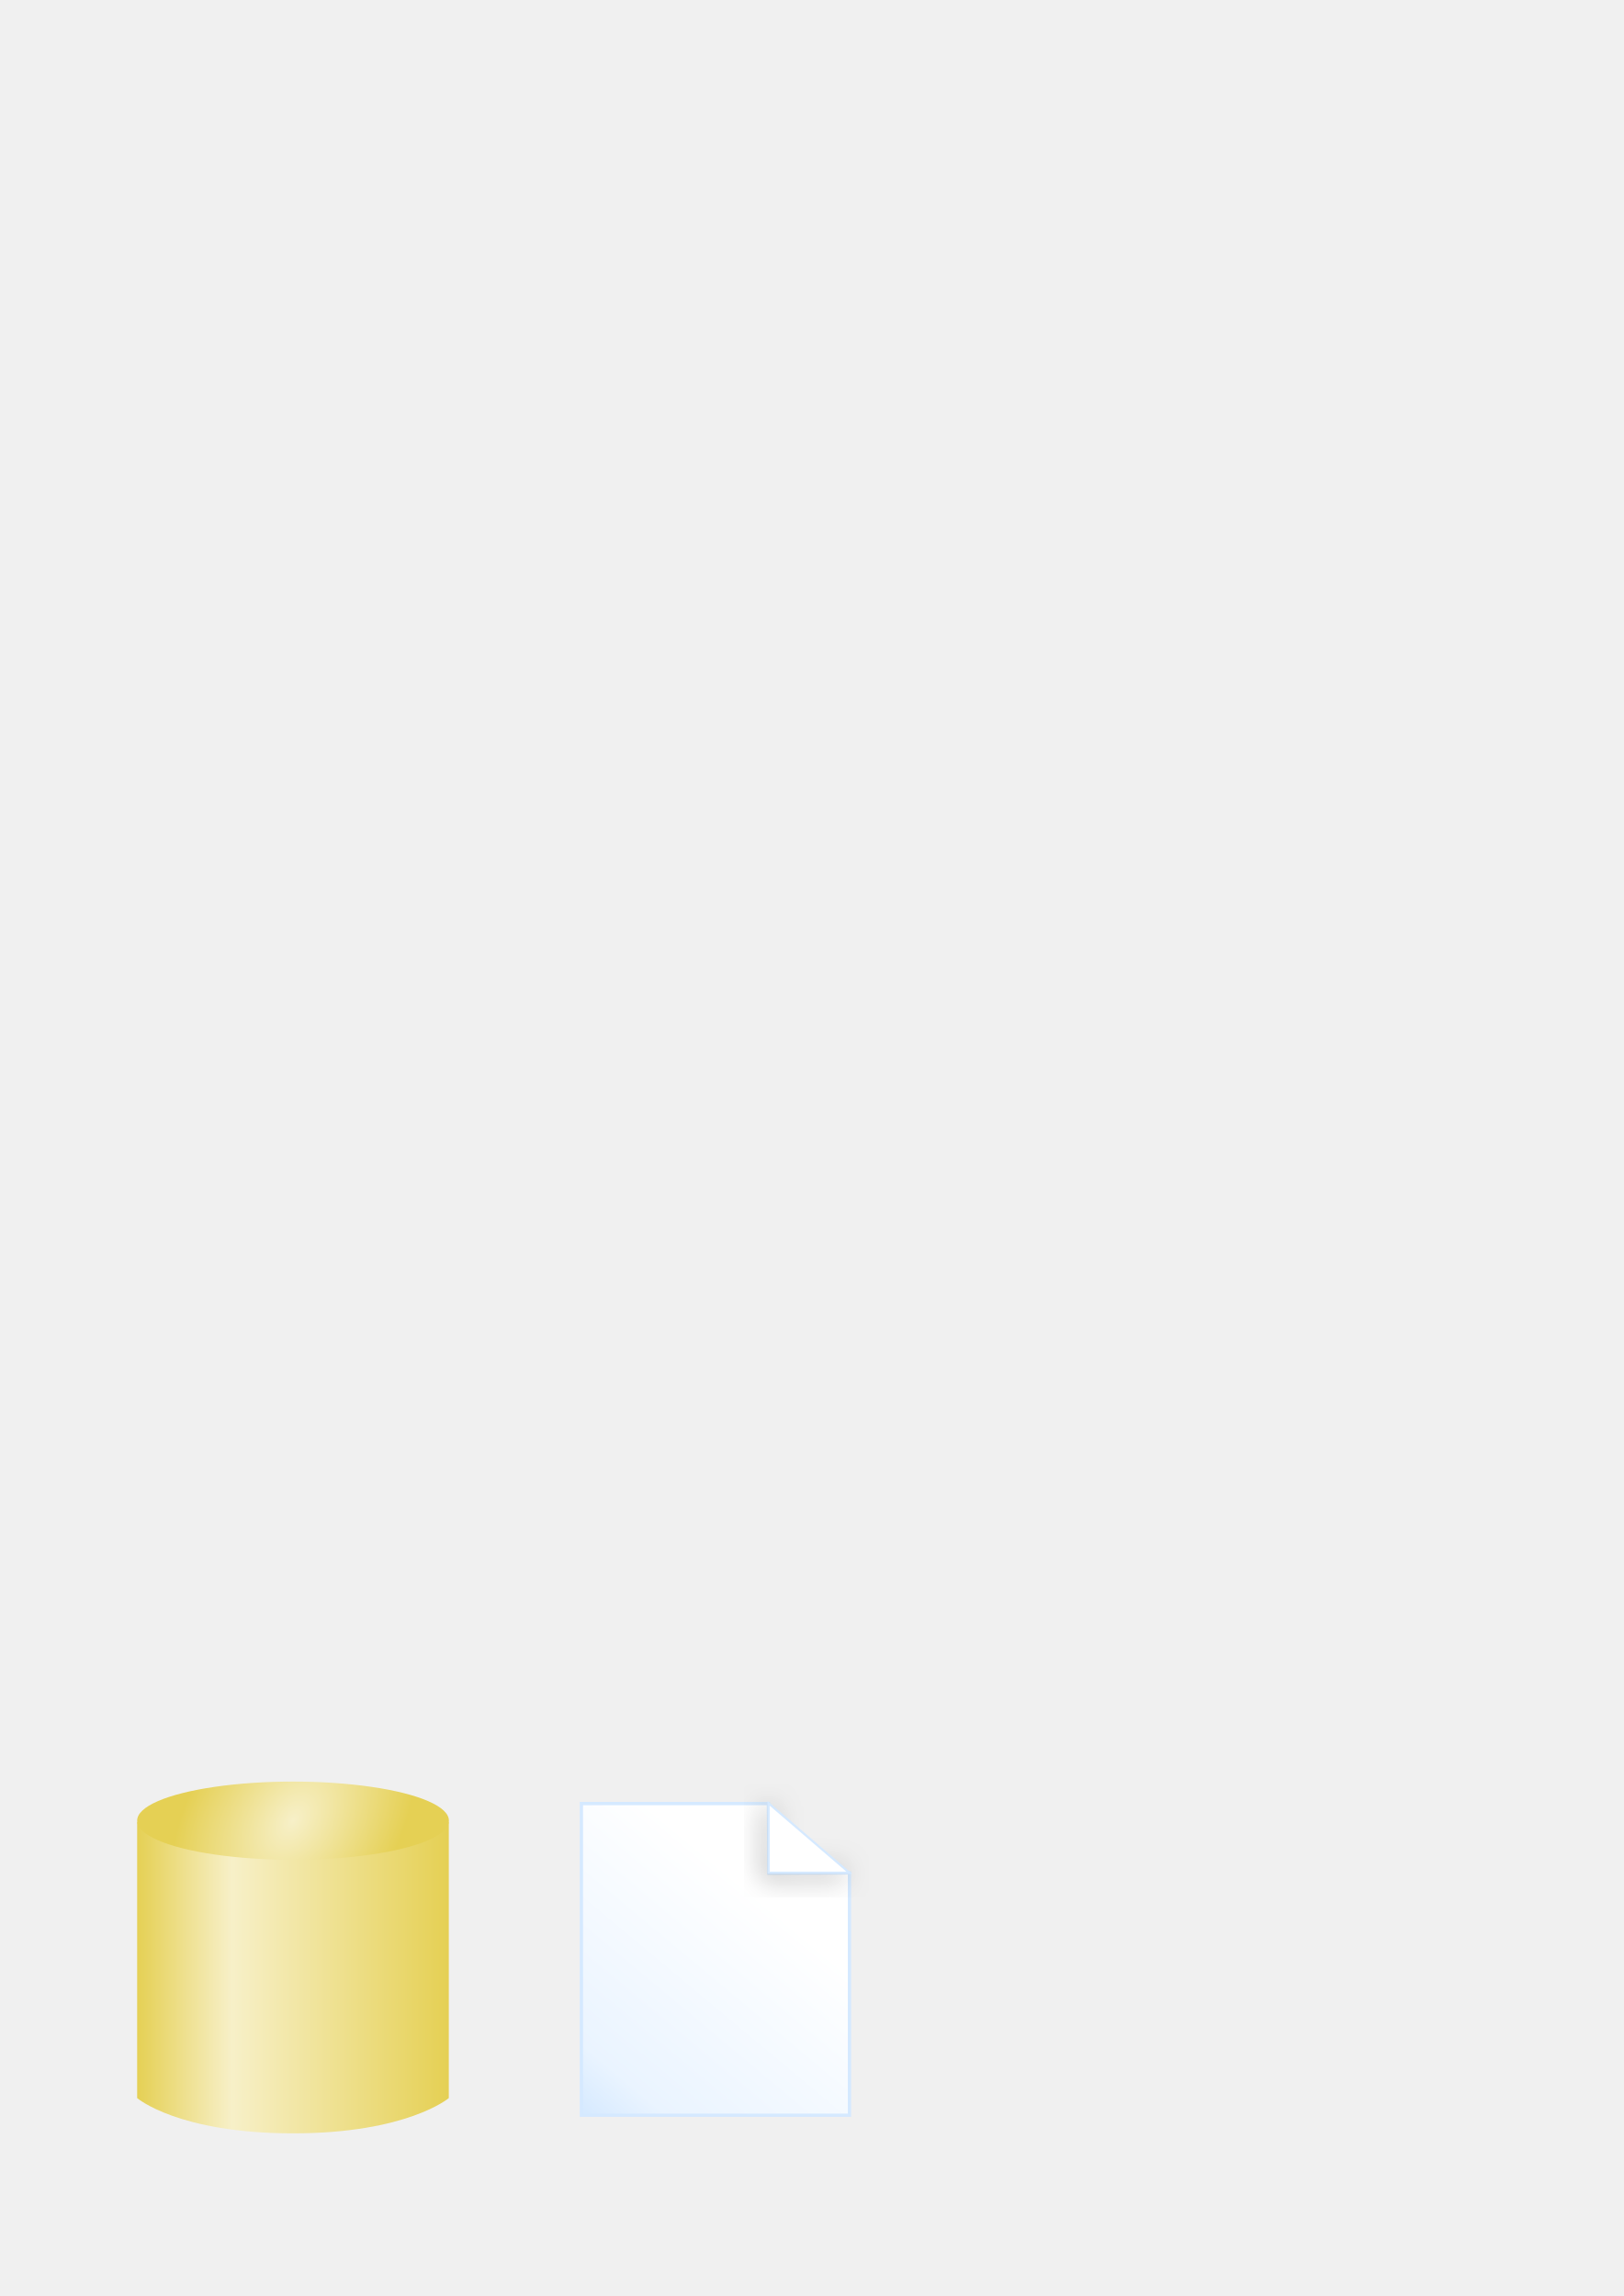
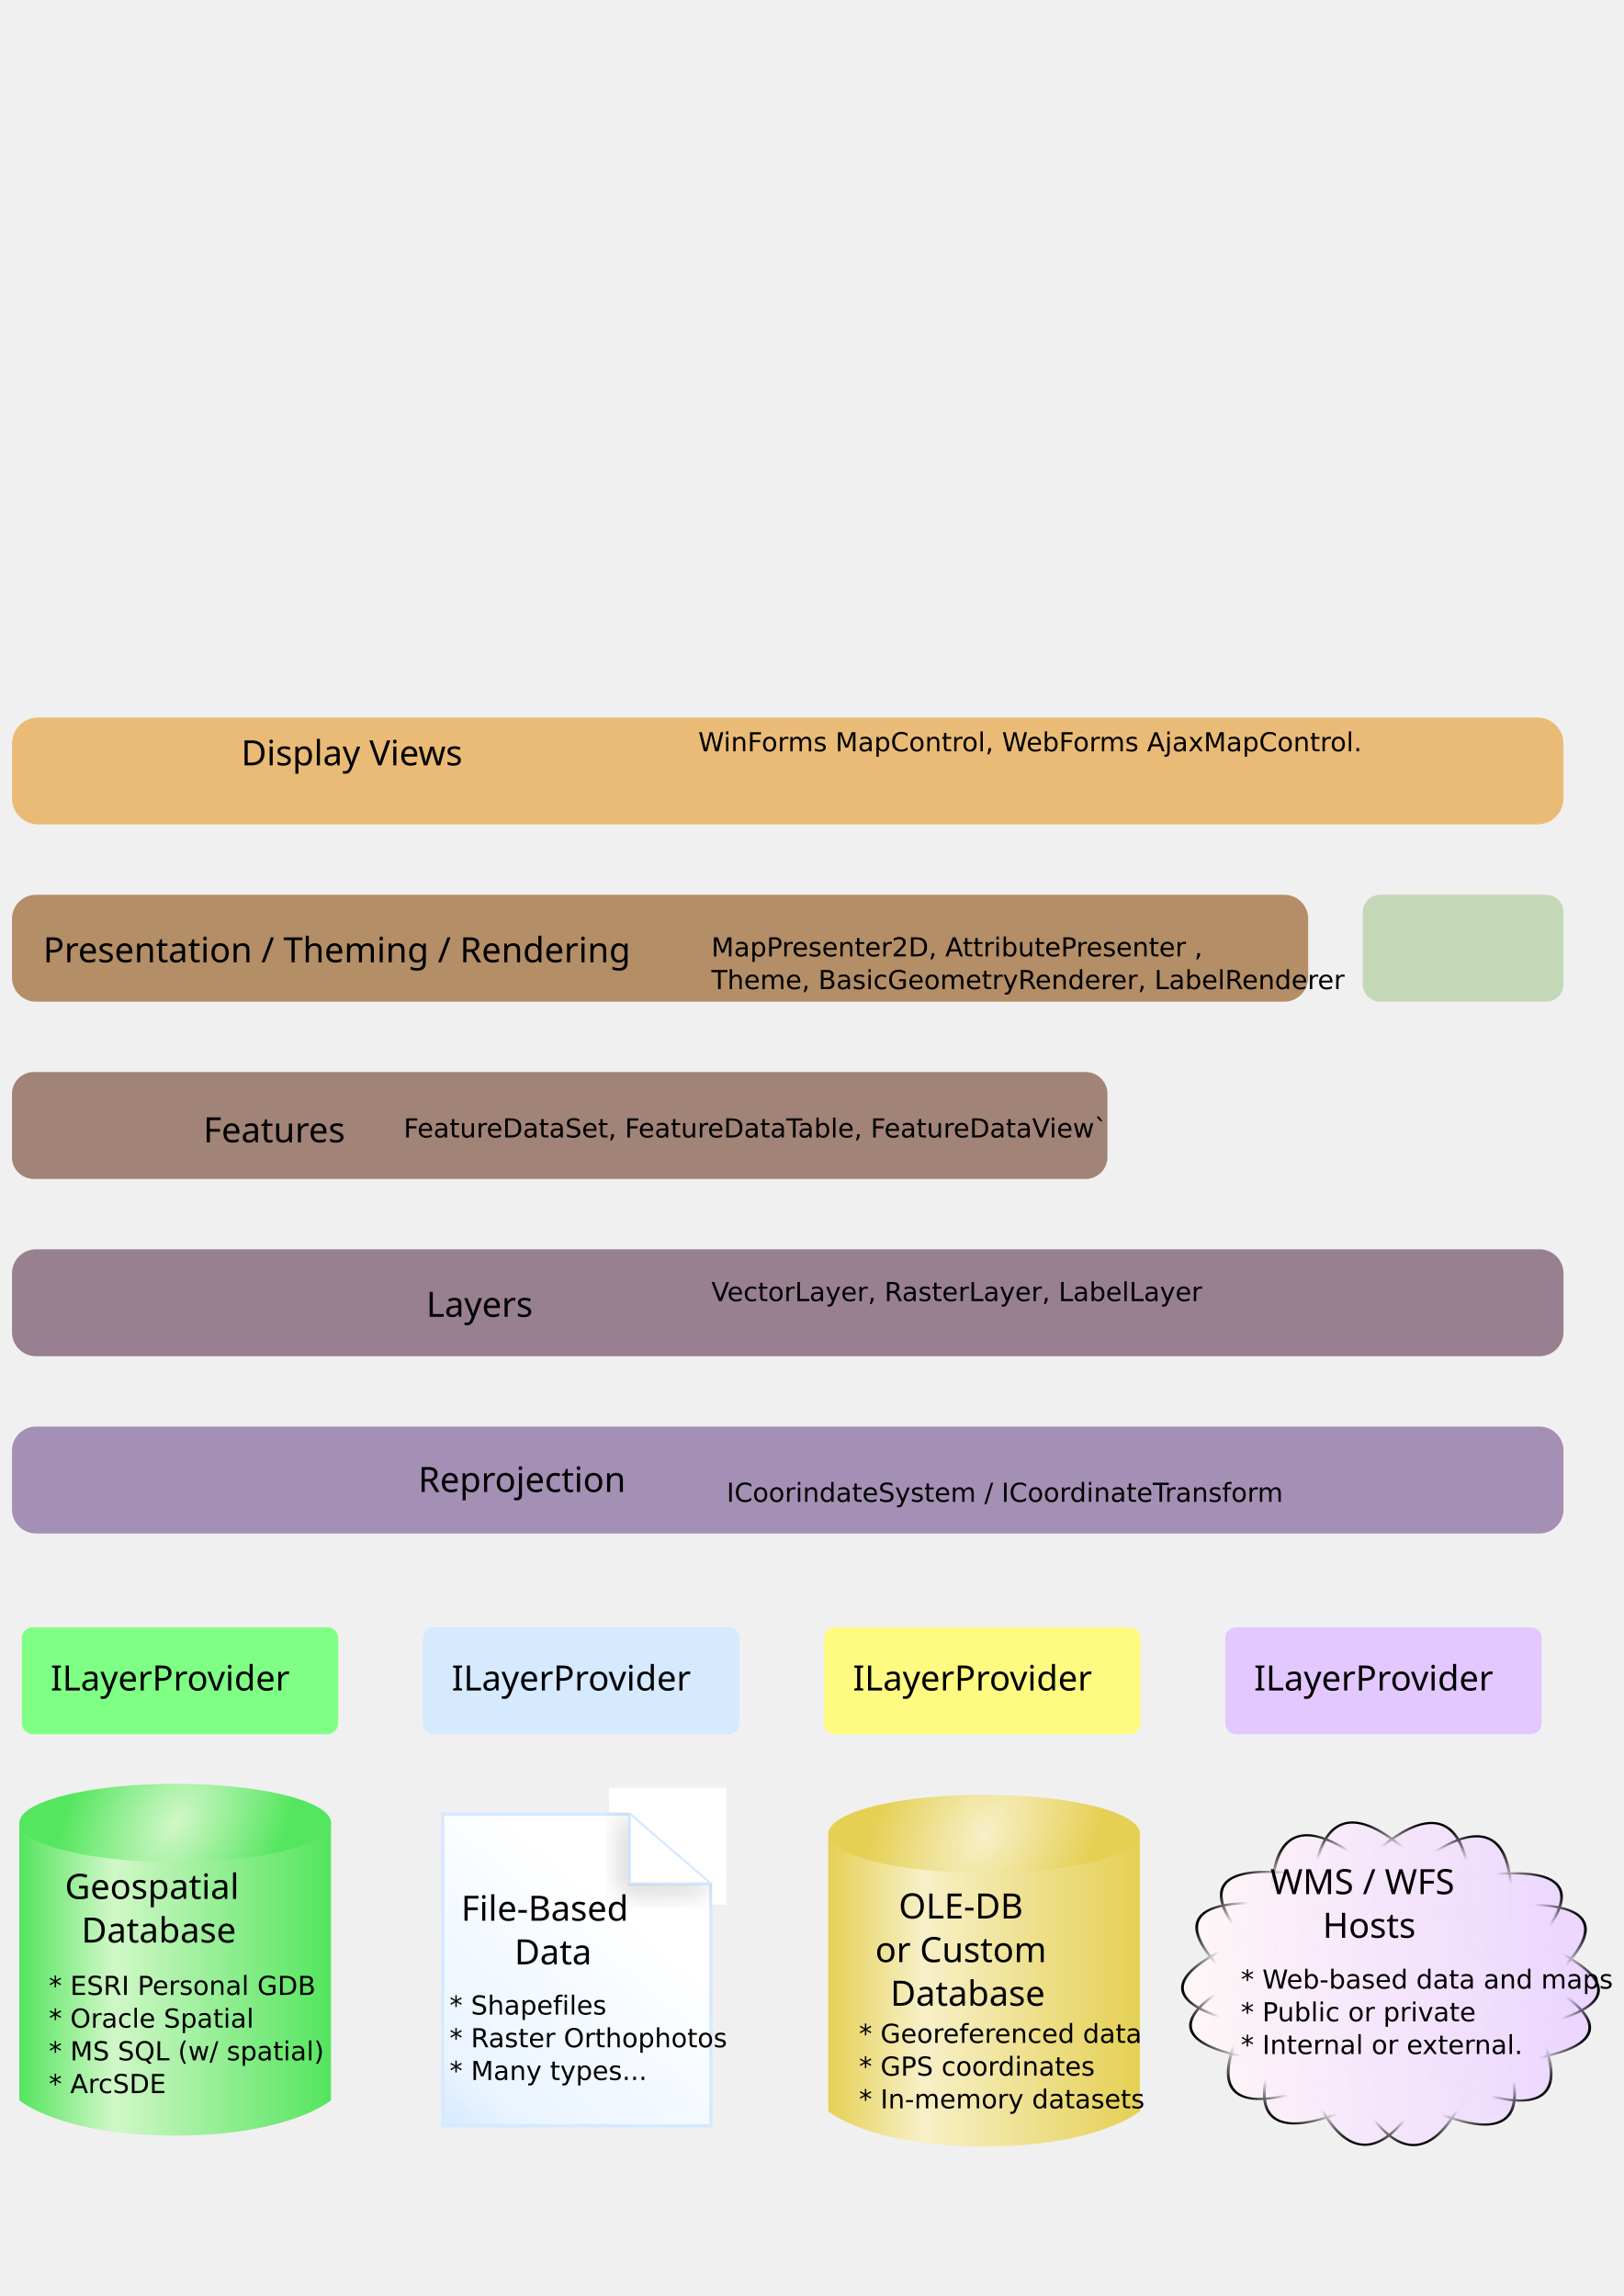
<svg xmlns="http://www.w3.org/2000/svg" xmlns:xlink="http://www.w3.org/1999/xlink" width="744.094" height="1052.362" id="svg2">
  <defs id="defs4">
+     <linearGradient id="linearGradient10093">
+       <stop style="stop-color:#fff7f7;stop-opacity:1;" offset="0" id="stop10095" />
+       <stop id="stop10097" offset="1" style="stop-color:#ead5ff;stop-opacity:1;" />
+     </linearGradient>
+     <linearGradient id="linearGradient7115">
+       <stop id="stop7117" offset="0" style="stop-color:#54e55e;stop-opacity:1;" />
+       <stop style="stop-color:#d1f7c8;stop-opacity:1;" offset="0" id="stop7119" />
+       <stop id="stop7121" offset="1" style="stop-color:#54e65e;stop-opacity:1;" />
+     </linearGradient>
+     <linearGradient id="linearGradient7107">
+       <stop style="stop-color:#54e55e;stop-opacity:1;" offset="0" id="stop7109" />
+       <stop id="stop7111" offset="0.304" style="stop-color:#d1f7c8;stop-opacity:1;" />
+       <stop style="stop-color:#54e55e;stop-opacity:1;" offset="1" id="stop7113" />
+     </linearGradient>
+     <linearGradient id="linearGradient5139">
+       <stop id="stop5141" offset="0" style="stop-color:#000000;stop-opacity:0;" />
+       <stop style="stop-color:#000000;stop-opacity:0.004;" offset="0.847" id="stop5145" />
+       <stop id="stop5143" offset="1" style="stop-color:#000000;stop-opacity:1;" />
+     </linearGradient>
+     <linearGradient id="linearGradient5113">
+       <stop id="stop5117" offset="0" style="stop-color:#fff7f7;stop-opacity:1;" />
+       <stop style="stop-color:#ead5ff;stop-opacity:1;" offset="1" id="stop5119" />
+     </linearGradient>
    <linearGradient id="linearGradient3163">
      <stop id="stop3165" offset="0" style="stop-color:#ffffff;stop-opacity:1;" />
      <stop style="stop-color:#eaf4ff;stop-opacity:1;" offset="0.804" id="stop3169" />
      <stop id="stop3167" offset="1" style="stop-color:#d5e9ff;stop-opacity:1;" />
    </linearGradient>
    <linearGradient id="linearGradient4126">
      <stop id="stop4128" offset="0" style="stop-color:#e5d054;stop-opacity:1;" />
      <stop style="stop-color:#f7f0c8;stop-opacity:1;" offset="0.304" id="stop4130" />
      <stop id="stop4132" offset="1" style="stop-color:#e5d054;stop-opacity:1;" />
    </linearGradient>
    <linearGradient id="linearGradient3133">
      <stop style="stop-color:#e5d054;stop-opacity:1;" offset="0" id="stop3135" />
      <stop id="stop3143" offset="0" style="stop-color:#f7f0c8;stop-opacity:1;" />
      <stop style="stop-color:#e5d054;stop-opacity:1;" offset="1" id="stop3137" />
    </linearGradient>
-     <radialGradient xlink:href="#linearGradient3133" id="radialGradient3141" cx="184.286" cy="647.362" fx="184.286" fy="647.362" r="71.429" gradientTransform="matrix(0.5427303,-0.8484319,0.5631435,0.3602352,-280.2895,570.5134)" gradientUnits="userSpaceOnUse" />
-     <linearGradient xlink:href="#linearGradient4126" id="linearGradient4124" x1="112.857" y1="711.291" x2="256.429" y2="711.291" gradientUnits="userSpaceOnUse" gradientTransform="matrix(0.9947231,0,0,1,0.5955377,0)" />
    <radialGradient xlink:href="#linearGradient3133" id="radialGradient4136" gradientUnits="userSpaceOnUse" gradientTransform="matrix(1.46273,-1.198432,0.423673,0.5171085,-359.5444,533.4596)" cx="184.286" cy="647.362" fx="184.286" fy="647.362" r="71.429" />
    <radialGradient xlink:href="#linearGradient3133" id="radialGradient4140" gradientUnits="userSpaceOnUse" gradientTransform="matrix(-2.035911e-7,1.890984,-1.241564,-1.1136216e-7,914.4912,339.3524)" cx="168.626" cy="612.542" fx="168.626" fy="612.542" r="71.429" />
    <linearGradient xlink:href="#linearGradient3163" id="linearGradient3161" x1="349.286" y1="870.219" x2="266.429" y2="969.505" gradientUnits="userSpaceOnUse" />
    <filter x="-0.304" width="1.609" y="-0.342" height="1.684" id="filter6297">
      <feGaussianBlur stdDeviation="6.104" id="feGaussianBlur6299" />
    </filter>
+     <linearGradient xlink:href="#linearGradient5113" id="linearGradient5111" x1="397.136" y1="830.829" x2="546.821" y2="830.829" gradientUnits="userSpaceOnUse" />
+     <radialGradient xlink:href="#linearGradient5139" id="radialGradient5137" cx="471.978" cy="830.829" fx="471.978" fy="830.829" r="74.842" gradientTransform="matrix(1,0,0,0.9877257,0,10.19785)" gradientUnits="userSpaceOnUse" />
+     <radialGradient xlink:href="#linearGradient7115" id="radialGradient6132" gradientUnits="userSpaceOnUse" gradientTransform="matrix(0.5427303,-0.8484319,0.5631435,0.3602352,-280.2895,570.5134)" cx="184.286" cy="647.362" fx="184.286" fy="647.362" r="71.429" />
+     <linearGradient xlink:href="#linearGradient7107" id="linearGradient7125" gradientUnits="userSpaceOnUse" gradientTransform="matrix(0.9947231,0,0,1,-103.4045,187.1429)" x1="112.857" y1="711.291" x2="256.429" y2="711.291" />
+     <linearGradient xlink:href="#linearGradient4126" id="linearGradient14007" gradientUnits="userSpaceOnUse" x1="367.571" y1="912.546" x2="510.385" y2="912.546" />
+     <radialGradient xlink:href="#linearGradient3133" id="radialGradient14009" gradientUnits="userSpaceOnUse" gradientTransform="matrix(0.5427303,-0.8484319,0.5631435,0.3602352,-280.2895,570.5134)" cx="184.286" cy="647.362" fx="184.286" fy="647.362" r="71.429" />
  </defs>
  <g id="layer1">
-     <g id="g2178" transform="translate(-50,187.1429)">
-       <path id="rect3147" d="M 112.857,648.076 L 255.671,648.076 L 255.671,774.505 C 255.671,774.505 236.657,790.667 184.264,790.667 C 131.619,790.667 112.857,774.505 112.857,774.505 L 112.857,648.076 z " style="fill:url(#linearGradient4124);fill-opacity:1;stroke:none;stroke-width:7.973;stroke-linejoin:miter;stroke-miterlimit:4;stroke-opacity:1" />
-       <path d="M 255.714 647.362 A 71.429 17.857 0 1 1  112.857,647.362 A 71.429 17.857 0 1 1  255.714 647.362 z" id="path2160" style="opacity:1;fill:url(#radialGradient3141);fill-opacity:1;stroke:none;stroke-width:7.973;stroke-linejoin:miter;stroke-miterlimit:4;stroke-dasharray:none;stroke-opacity:1" />
+     <g id="g7127" transform="translate(0,1.03094)">
+       <g id="g8115">
+         <path style="fill:url(#linearGradient7125);fill-opacity:1;stroke:none;stroke-width:7.973;stroke-linejoin:miter;stroke-miterlimit:4;stroke-opacity:1" d="M 8.857,835.219 L 151.671,835.219 L 151.671,961.648 C 151.671,961.648 132.657,977.81 80.264,977.81 C 27.619,977.81 8.857,961.648 8.857,961.648 L 8.857,835.219 z " id="rect3147" />
+         <path style="fill:url(#radialGradient6132);fill-opacity:1;stroke:none;stroke-width:7.973;stroke-linejoin:miter;stroke-miterlimit:4;stroke-dasharray:none;stroke-opacity:1" id="path2160" d="M 255.714 647.362 A 71.429 17.857 0 1 1  112.857,647.362 A 71.429 17.857 0 1 1  255.714 647.362 z" transform="translate(-104,187.1429)" />
+       </g>
    </g>
-     <path style="fill:url(#linearGradient3161);fill-opacity:1;stroke:#d5e9ff;stroke-width:1.5;stroke-linejoin:miter;stroke-miterlimit:4;stroke-opacity:1" d="M 266.429,826.648 L 352.143,826.648 L 352.374,858.538 L 389.286,858.434 L 389.286,969.505 L 266.429,969.505 L 266.429,826.648 z " id="rect2182" />
-     <path style="fill:none;fill-rule:evenodd;stroke:#000000;stroke-width:5;stroke-linecap:butt;stroke-linejoin:miter;stroke-opacity:0.546;filter:url(#filter6297);stroke-miterlimit:4;stroke-dasharray:none;marker-end:none;stroke-dashoffset:0;opacity:0.561" d="M 352.038,828.115 L 352.038,858.792 L 387.141,858.792" id="path5118" />
-     <path style="fill:#ffffff;fill-opacity:1;fill-rule:evenodd;stroke:#d5e9ff;stroke-width:1px;stroke-linecap:butt;stroke-linejoin:miter;stroke-opacity:1" d="M 352.214,826.535 L 389.211,858.355 L 352.214,858.355 L 352.214,826.535 z " id="path4147" />
+     <g id="g4124" transform="translate(-63.52396,4.844185)">
+       <path id="rect2182" d="M 266.429,826.648 L 352.143,826.648 L 352.374,858.538 L 389.286,858.434 L 389.286,969.505 L 266.429,969.505 L 266.429,826.648 z " style="fill:url(#linearGradient3161);fill-opacity:1;stroke:#d5e9ff;stroke-width:1.5;stroke-linejoin:miter;stroke-miterlimit:4;stroke-opacity:1" />
+       <path id="path5118" d="M 352.038,828.115 L 352.038,858.792 L 387.141,858.792" style="opacity:0.561;fill:none;fill-rule:evenodd;stroke:#000000;stroke-width:5;stroke-linecap:butt;stroke-linejoin:miter;marker-end:none;stroke-miterlimit:4;stroke-dasharray:none;stroke-dashoffset:0;stroke-opacity:0.546;filter:url(#filter6297)" />
+       <path id="path4147" d="M 352.214,826.535 L 389.211,858.355 L 352.214,858.355 L 352.214,826.535 z " style="fill:#ffffff;fill-opacity:1;fill-rule:evenodd;stroke:#d5e9ff;stroke-width:1px;stroke-linecap:butt;stroke-linejoin:bevel;stroke-opacity:1" />
+       <path id="path3153" d="M 342.699,825.788 L 352.388,825.926 L 389.896,858.314 L 389.896,868.279 L 396.401,868.279 L 396.401,814.577 L 342.561,814.577 L 342.699,825.788 z " style="fill:#ffffff;fill-opacity:1;fill-rule:evenodd;stroke:none;stroke-width:1px;stroke-linecap:butt;stroke-linejoin:miter;stroke-opacity:1" />
+     </g>
+     <path style="fill:url(#linearGradient5111);fill-opacity:1;stroke:url(#radialGradient5137);stroke-linejoin:bevel;stroke-opacity:1" id="path5103" d="M 510,837.362 C 553.095,603.42 313.223,1011.66 496.61,860.15 C 679.997,708.641 233.834,867.184 471.705,869 C 709.576,870.817 265.886,705.479 446.938,859.771 C 627.99,1014.063 394.38,602.209 433.898,836.781 C 473.415,1071.354 559.194,605.693 438.686,810.788 C 318.177,1015.882 683.209,714.303 459.062,793.953 C 234.915,873.603 708.397,877.218 485.492,794.155 C 262.588,711.092 622.972,1018.209 505.609,811.299 C 388.247,604.388 466.905,1071.304 510,837.362 z " transform="matrix(1.273909,0,0,1,35.96687,78.43072)" />
+     <g id="g13993" transform="translate(12,0)">
+       <path id="path5149" d="M 367.571,841.25 L 510.385,841.25 L 510.385,967.679 C 510.385,967.679 491.371,983.841 438.978,983.841 C 386.333,983.841 367.571,967.679 367.571,967.679 L 367.571,841.25 z " style="fill:url(#linearGradient14007);fill-opacity:1;stroke:none;stroke-width:7.973;stroke-linejoin:miter;stroke-miterlimit:4;stroke-opacity:1" />
+       <path transform="translate(254.7143,193.1738)" d="M 255.714 647.362 A 71.429 17.857 0 1 1  112.857,647.362 A 71.429 17.857 0 1 1  255.714 647.362 z" id="path5151" style="fill:url(#radialGradient14009);fill-opacity:1;stroke:none;stroke-width:7.973;stroke-linejoin:miter;stroke-miterlimit:4;stroke-dasharray:none;stroke-opacity:1" />
+     </g>
+     <rect style="fill:#7fff83;fill-opacity:1;stroke:none;stroke-linejoin:bevel;stroke-opacity:1" id="rect8121" width="145" height="49" x="10" y="745.862" rx="5" ry="5" />
+     <rect style="fill:#d5e9ff;fill-opacity:1;stroke:none;stroke-linejoin:bevel;stroke-opacity:1" id="rect8123" width="145" height="49" x="193.833" y="745.862" rx="5" ry="5" />
+     <rect style="fill:#fffa81;fill-opacity:1;stroke:none;stroke-linejoin:bevel;stroke-opacity:1" id="rect8125" width="145" height="49" x="377.667" y="745.862" rx="5" ry="5" />
+     <rect style="fill:#e3c7ff;fill-opacity:1;stroke:none;stroke-linejoin:bevel;stroke-opacity:1" id="rect8127" width="145" height="49" x="561.5" y="745.862" rx="5" ry="5" />
+     <rect style="fill:#a490b4;fill-opacity:1;stroke:none;stroke-linejoin:bevel;stroke-opacity:1" id="rect8129" width="711" height="49" x="5.5" y="653.862" rx="11" ry="11" />
+     <rect style="fill:#988090;fill-opacity:1;stroke:none;stroke-linejoin:bevel;stroke-opacity:1" id="rect8131" width="711" height="49" x="5.5" y="572.612" rx="11" ry="11" />
+     <rect style="fill:#a18377;fill-opacity:1;stroke:none;stroke-linejoin:bevel;stroke-opacity:1" id="rect8133" width="502" height="49" x="5.5" y="491.362" rx="10" ry="10" />
+     <rect style="fill:#b38e66;fill-opacity:1;stroke:none;stroke-linejoin:bevel;stroke-opacity:1" id="rect8139" width="594" height="49" x="5.5" y="410.112" rx="11" ry="11" />
+     <rect style="fill:#c4d8b8;fill-opacity:1;stroke:none;stroke-linejoin:bevel;stroke-opacity:1" id="rect8143" width="92" height="49" x="624.5" y="410.112" rx="8" ry="8" />
+     <rect style="fill:#eabb77;fill-opacity:1;stroke:none;stroke-linejoin:bevel;stroke-opacity:1" id="rect8145" width="711" height="49" x="5.5" y="328.862" rx="12" ry="12" />
+     <text xml:space="preserve" style="font-size:12px;font-style:normal;font-weight:normal;text-align:center;text-anchor:middle;fill:#000000;fill-opacity:1;stroke:none;stroke-width:1px;stroke-linecap:butt;stroke-linejoin:miter;stroke-opacity:1;font-family:Verdana" x="80.575" y="870.362" id="text14011">
+       <tspan id="tspan14013" x="80.575" y="870.362" style="font-size:16px;text-align:center;text-anchor:middle;font-family:Verdana">Geospatial</tspan>
+       <tspan x="80.575" y="890.362" id="tspan14015" style="font-size:16px;text-align:center;text-anchor:middle;font-family:Verdana">Database</tspan>
+     </text>
+     <text xml:space="preserve" style="font-size:12px;font-style:normal;font-weight:normal;fill:#000000;fill-opacity:1;stroke:none;stroke-width:1px;stroke-linecap:butt;stroke-linejoin:miter;stroke-opacity:1;font-family:Bitstream Vera Sans" x="22.369" y="914.362" id="text14017">
+       <tspan x="22.369" y="914.362" id="tspan14021">* ESRI Personal GDB</tspan>
+       <tspan x="22.369" y="929.362" id="tspan14025">* Oracle Spatial</tspan>
+       <tspan x="22.369" y="944.362" id="tspan14027">* MS SQL (w/ spatial)</tspan>
+       <tspan x="22.369" y="959.362" id="tspan14029">* ArcSDE</tspan>
+     </text>
+     <text xml:space="preserve" style="font-size:12px;font-style:normal;font-weight:normal;text-align:center;text-anchor:middle;fill:#000000;fill-opacity:1;stroke:none;stroke-width:1px;stroke-linecap:butt;stroke-linejoin:miter;stroke-opacity:1;font-family:Bitstream Vera Sans" x="263" y="880.362" id="text14031">
+       <tspan id="tspan14033" x="263" y="880.362" style="font-size:16px;text-align:center;text-anchor:middle;font-family:Verdana">File-Based</tspan>
+       <tspan x="263" y="900.362" style="font-size:16px;text-align:center;text-anchor:middle;font-family:Verdana" id="tspan14035">Data</tspan>
+     </text>
+     <text xml:space="preserve" style="font-size:12px;font-style:normal;font-weight:normal;fill:#000000;fill-opacity:1;stroke:none;stroke-width:1px;stroke-linecap:butt;stroke-linejoin:miter;stroke-opacity:1;font-family:Bitstream Vera Sans" x="206" y="923.362" id="text14037">
+       <tspan id="tspan14039" x="206" y="923.362">* Shapefiles</tspan>
+       <tspan x="206" y="938.362" id="tspan14047">* Raster Orthophotos</tspan>
+       <tspan x="206" y="953.362" id="tspan14055">* Many types...</tspan>
+     </text>
+     <text xml:space="preserve" style="font-size:12px;font-style:normal;font-weight:normal;text-align:center;text-anchor:middle;fill:#000000;fill-opacity:1;stroke:none;stroke-width:1px;stroke-linecap:butt;stroke-linejoin:miter;stroke-opacity:1;font-family:Verdana" x="451.277" y="879.319" id="text14057">
+       <tspan x="451.277" y="879.319" id="tspan14061" style="font-size:16px;text-align:center;text-anchor:middle;font-family:Verdana">OLE-DB</tspan>
+       <tspan x="451.277" y="899.319" style="font-size:16px;text-align:center;text-anchor:middle;font-family:Verdana" id="tspan14065">or Custom</tspan>
+       <tspan x="451.277" y="919.319" style="font-size:16px;text-align:center;text-anchor:middle;font-family:Verdana" id="tspan14067">Database</tspan>
+     </text>
+     <text xml:space="preserve" style="font-size:12px;font-style:normal;font-weight:normal;fill:#000000;fill-opacity:1;stroke:none;stroke-width:1px;stroke-linecap:butt;stroke-linejoin:miter;stroke-opacity:1;font-family:Bitstream Vera Sans" x="393.672" y="936.362" id="text14069">
+       <tspan id="tspan14071" x="393.672" y="936.362">* Georeferenced data</tspan>
+       <tspan x="393.672" y="951.362" id="tspan14073">* GPS coordinates</tspan>
+       <tspan x="393.672" y="966.362" id="tspan14075">* In-memory datasets</tspan>
+     </text>
+     <text xml:space="preserve" style="font-size:12px;font-style:normal;font-weight:normal;text-align:center;text-anchor:middle;fill:#000000;fill-opacity:1;stroke:none;stroke-width:1px;stroke-linecap:butt;stroke-linejoin:miter;stroke-opacity:1;font-family:Verdana" x="635.277" y="868.179" id="text14077">
+       <tspan x="635.277" y="868.179" style="font-size:16px;text-align:center;text-anchor:middle;font-family:Verdana" id="tspan14083">WMS / WFS</tspan>
+       <tspan x="635.277" y="888.179" style="font-size:16px;text-align:center;text-anchor:middle;font-family:Verdana" id="tspan14090">Hosts</tspan>
+     </text>
+     <text xml:space="preserve" style="font-size:12px;font-style:normal;font-weight:normal;fill:#000000;fill-opacity:1;stroke:none;stroke-width:1px;stroke-linecap:butt;stroke-linejoin:miter;stroke-opacity:1;font-family:Bitstream Vera Sans" x="568.665" y="911.468" id="text14096">
+       <tspan id="tspan14098" x="568.665" y="911.468">* Web-based data and maps</tspan>
+       <tspan x="568.665" y="926.468" id="tspan14102">* Public or private</tspan>
+       <tspan x="568.665" y="941.468" id="tspan14110">* Internal or external.</tspan>
+     </text>
+     <text xml:space="preserve" style="font-size:12px;font-style:normal;font-weight:normal;fill:#000000;fill-opacity:1;stroke:none;stroke-width:1px;stroke-linecap:butt;stroke-linejoin:miter;stroke-opacity:1;font-family:Bitstream Vera Sans" x="23.16" y="774.831" id="text14114">
+       <tspan id="tspan14116" x="23.16" y="774.831" style="font-size:16px;font-family:Verdana">ILayerProvider</tspan>
+     </text>
+     <text xml:space="preserve" style="font-size:12px;font-style:normal;font-weight:normal;fill:#000000;fill-opacity:1;stroke:none;stroke-width:1px;stroke-linecap:butt;stroke-linejoin:miter;stroke-opacity:1;font-family:Bitstream Vera Sans" x="206.993" y="774.831" id="text14118">
+       <tspan id="tspan14120" x="206.993" y="774.831" style="font-size:16px;font-family:Verdana">ILayerProvider</tspan>
+     </text>
+     <text xml:space="preserve" style="font-size:12px;font-style:normal;font-weight:normal;fill:#000000;fill-opacity:1;stroke:none;stroke-width:1px;stroke-linecap:butt;stroke-linejoin:miter;stroke-opacity:1;font-family:Bitstream Vera Sans" x="390.827" y="774.831" id="text14122">
+       <tspan id="tspan14124" x="390.827" y="774.831" style="font-size:16px;font-family:Verdana">ILayerProvider</tspan>
+     </text>
+     <text xml:space="preserve" style="font-size:12px;font-style:normal;font-weight:normal;fill:#000000;fill-opacity:1;stroke:none;stroke-width:1px;stroke-linecap:butt;stroke-linejoin:miter;stroke-opacity:1;font-family:Bitstream Vera Sans" x="574.66" y="774.831" id="text14126">
+       <tspan id="tspan14128" x="574.66" y="774.831" style="font-size:16px;font-family:Verdana">ILayerProvider</tspan>
+     </text>
+     <text xml:space="preserve" style="font-size:12px;font-style:normal;font-weight:normal;fill:#000000;fill-opacity:1;stroke:none;stroke-width:1px;stroke-linecap:butt;stroke-linejoin:miter;stroke-opacity:1;font-family:Bitstream Vera Sans" x="191.66" y="683.831" id="text14130">
+       <tspan id="tspan14132" x="191.66" y="683.831" style="font-size:16px;font-family:Verdana">Reprojection</tspan>
+     </text>
+     <text xml:space="preserve" style="font-size:12px;font-style:normal;font-weight:normal;fill:#000000;fill-opacity:1;stroke:none;stroke-width:1px;stroke-linecap:butt;stroke-linejoin:miter;stroke-opacity:1;font-family:Bitstream Vera Sans" x="333" y="688.362" id="text14134">
+       <tspan id="tspan14136" x="333" y="688.362">ICoorindateSystem / ICoordinateTransform</tspan>
+     </text>
+     <text xml:space="preserve" style="font-size:12px;font-style:normal;font-weight:normal;fill:#000000;fill-opacity:1;stroke:none;stroke-width:1px;stroke-linecap:butt;stroke-linejoin:miter;stroke-opacity:1;font-family:Bitstream Vera Sans" x="195.348" y="603.565" id="text14142">
+       <tspan id="tspan14144" x="195.348" y="603.565" style="font-size:16px;font-family:Verdana">Layers</tspan>
+     </text>
+     <text xml:space="preserve" style="font-size:12px;font-style:normal;font-weight:normal;fill:#000000;fill-opacity:1;stroke:none;stroke-width:1px;stroke-linecap:butt;stroke-linejoin:miter;stroke-opacity:1;font-family:Bitstream Vera Sans" x="326" y="596.362" id="text14146">
+       <tspan id="tspan14148" x="326" y="596.362">VectorLayer, RasterLayer, LabelLayer</tspan>
+     </text>
+     <text xml:space="preserve" style="font-size:12px;font-style:normal;font-weight:normal;fill:#000000;fill-opacity:1;stroke:none;stroke-width:1px;stroke-linecap:butt;stroke-linejoin:miter;stroke-opacity:1;font-family:Bitstream Vera Sans" x="185" y="521.362" id="text14150">
+       <tspan id="tspan14152" x="185" y="521.362">FeatureDataSet, FeatureDataTable, FeatureDataView`</tspan>
+     </text>
+     <text xml:space="preserve" style="font-size:12px;font-style:normal;font-weight:normal;fill:#000000;fill-opacity:1;stroke:none;stroke-width:1px;stroke-linecap:butt;stroke-linejoin:miter;stroke-opacity:1;font-family:Bitstream Vera Sans" x="93.191" y="523.569" id="text14154">
+       <tspan id="tspan14156" x="93.191" y="523.569" style="font-size:16px;font-family:Verdana">Features</tspan>
+     </text>
+     <text xml:space="preserve" style="font-size:12px;font-style:normal;font-weight:normal;fill:#000000;fill-opacity:1;stroke:none;stroke-width:1px;stroke-linecap:butt;stroke-linejoin:miter;stroke-opacity:1;font-family:Bitstream Vera Sans" x="19.801" y="441.058" id="text14158">
+       <tspan id="tspan14160" x="19.801" y="441.058" style="font-size:16px;font-family:Verdana">Presentation / Theming / Rendering</tspan>
+     </text>
+     <text xml:space="preserve" style="font-size:12px;font-style:normal;font-weight:normal;fill:#000000;fill-opacity:1;stroke:none;stroke-width:1px;stroke-linecap:butt;stroke-linejoin:miter;stroke-opacity:1;font-family:Bitstream Vera Sans" x="326" y="438.362" id="text14162">
+       <tspan x="326" y="438.362" id="tspan14166">MapPresenter2D, AttributePresenter , </tspan>
+       <tspan x="326" y="453.362" id="tspan14170">Theme, BasicGeometryRenderer, LabelRenderer</tspan>
+     </text>
+     <text xml:space="preserve" style="font-size:12px;font-style:normal;font-weight:normal;fill:#000000;fill-opacity:1;stroke:none;stroke-width:1px;stroke-linecap:butt;stroke-linejoin:miter;stroke-opacity:1;font-family:Bitstream Vera Sans" x="110.535" y="350.788" id="text14172">
+       <tspan id="tspan14174" x="110.535" y="350.788" style="font-size:16px;font-family:Verdana">Display Views</tspan>
+     </text>
+     <text xml:space="preserve" style="font-size:12px;font-style:normal;font-weight:normal;fill:#000000;fill-opacity:1;stroke:none;stroke-width:1px;stroke-linecap:butt;stroke-linejoin:miter;stroke-opacity:1;font-family:Bitstream Vera Sans" x="320" y="344.362" id="text14176">
+       <tspan id="tspan14178" x="320" y="344.362">WinForms MapControl, WebForms AjaxMapControl.</tspan>
+     </text>
  </g>
</svg>
